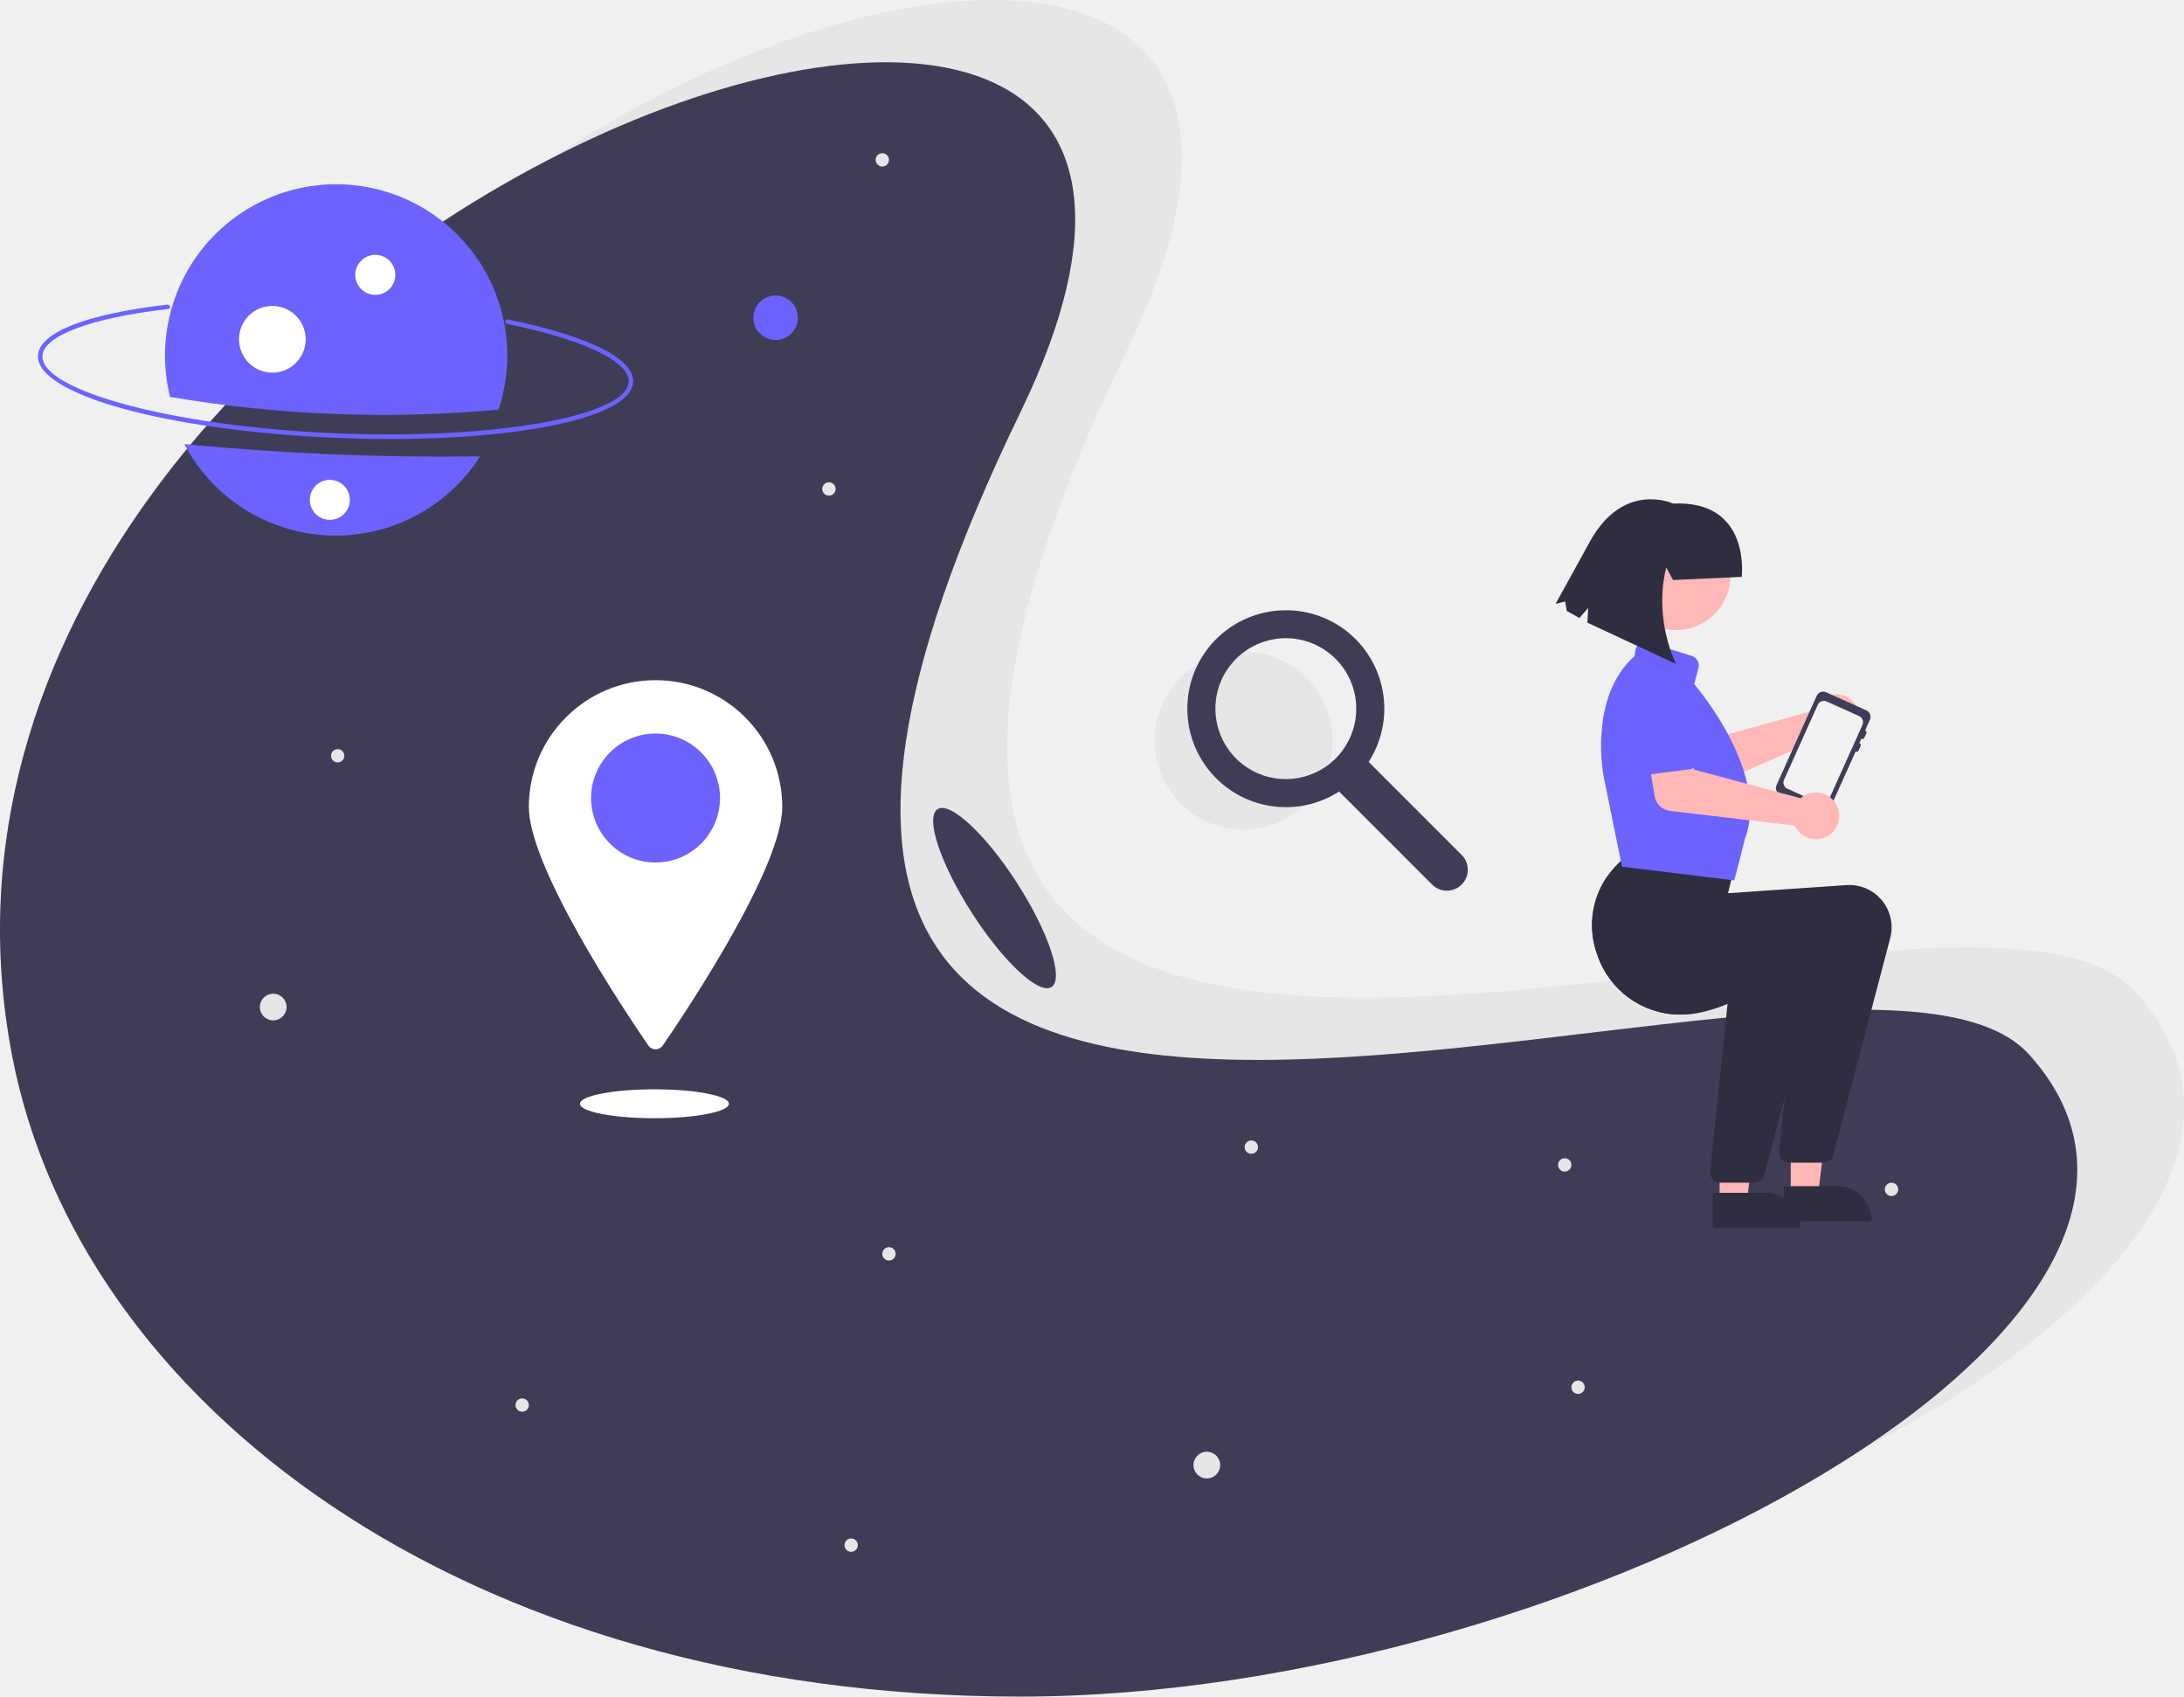
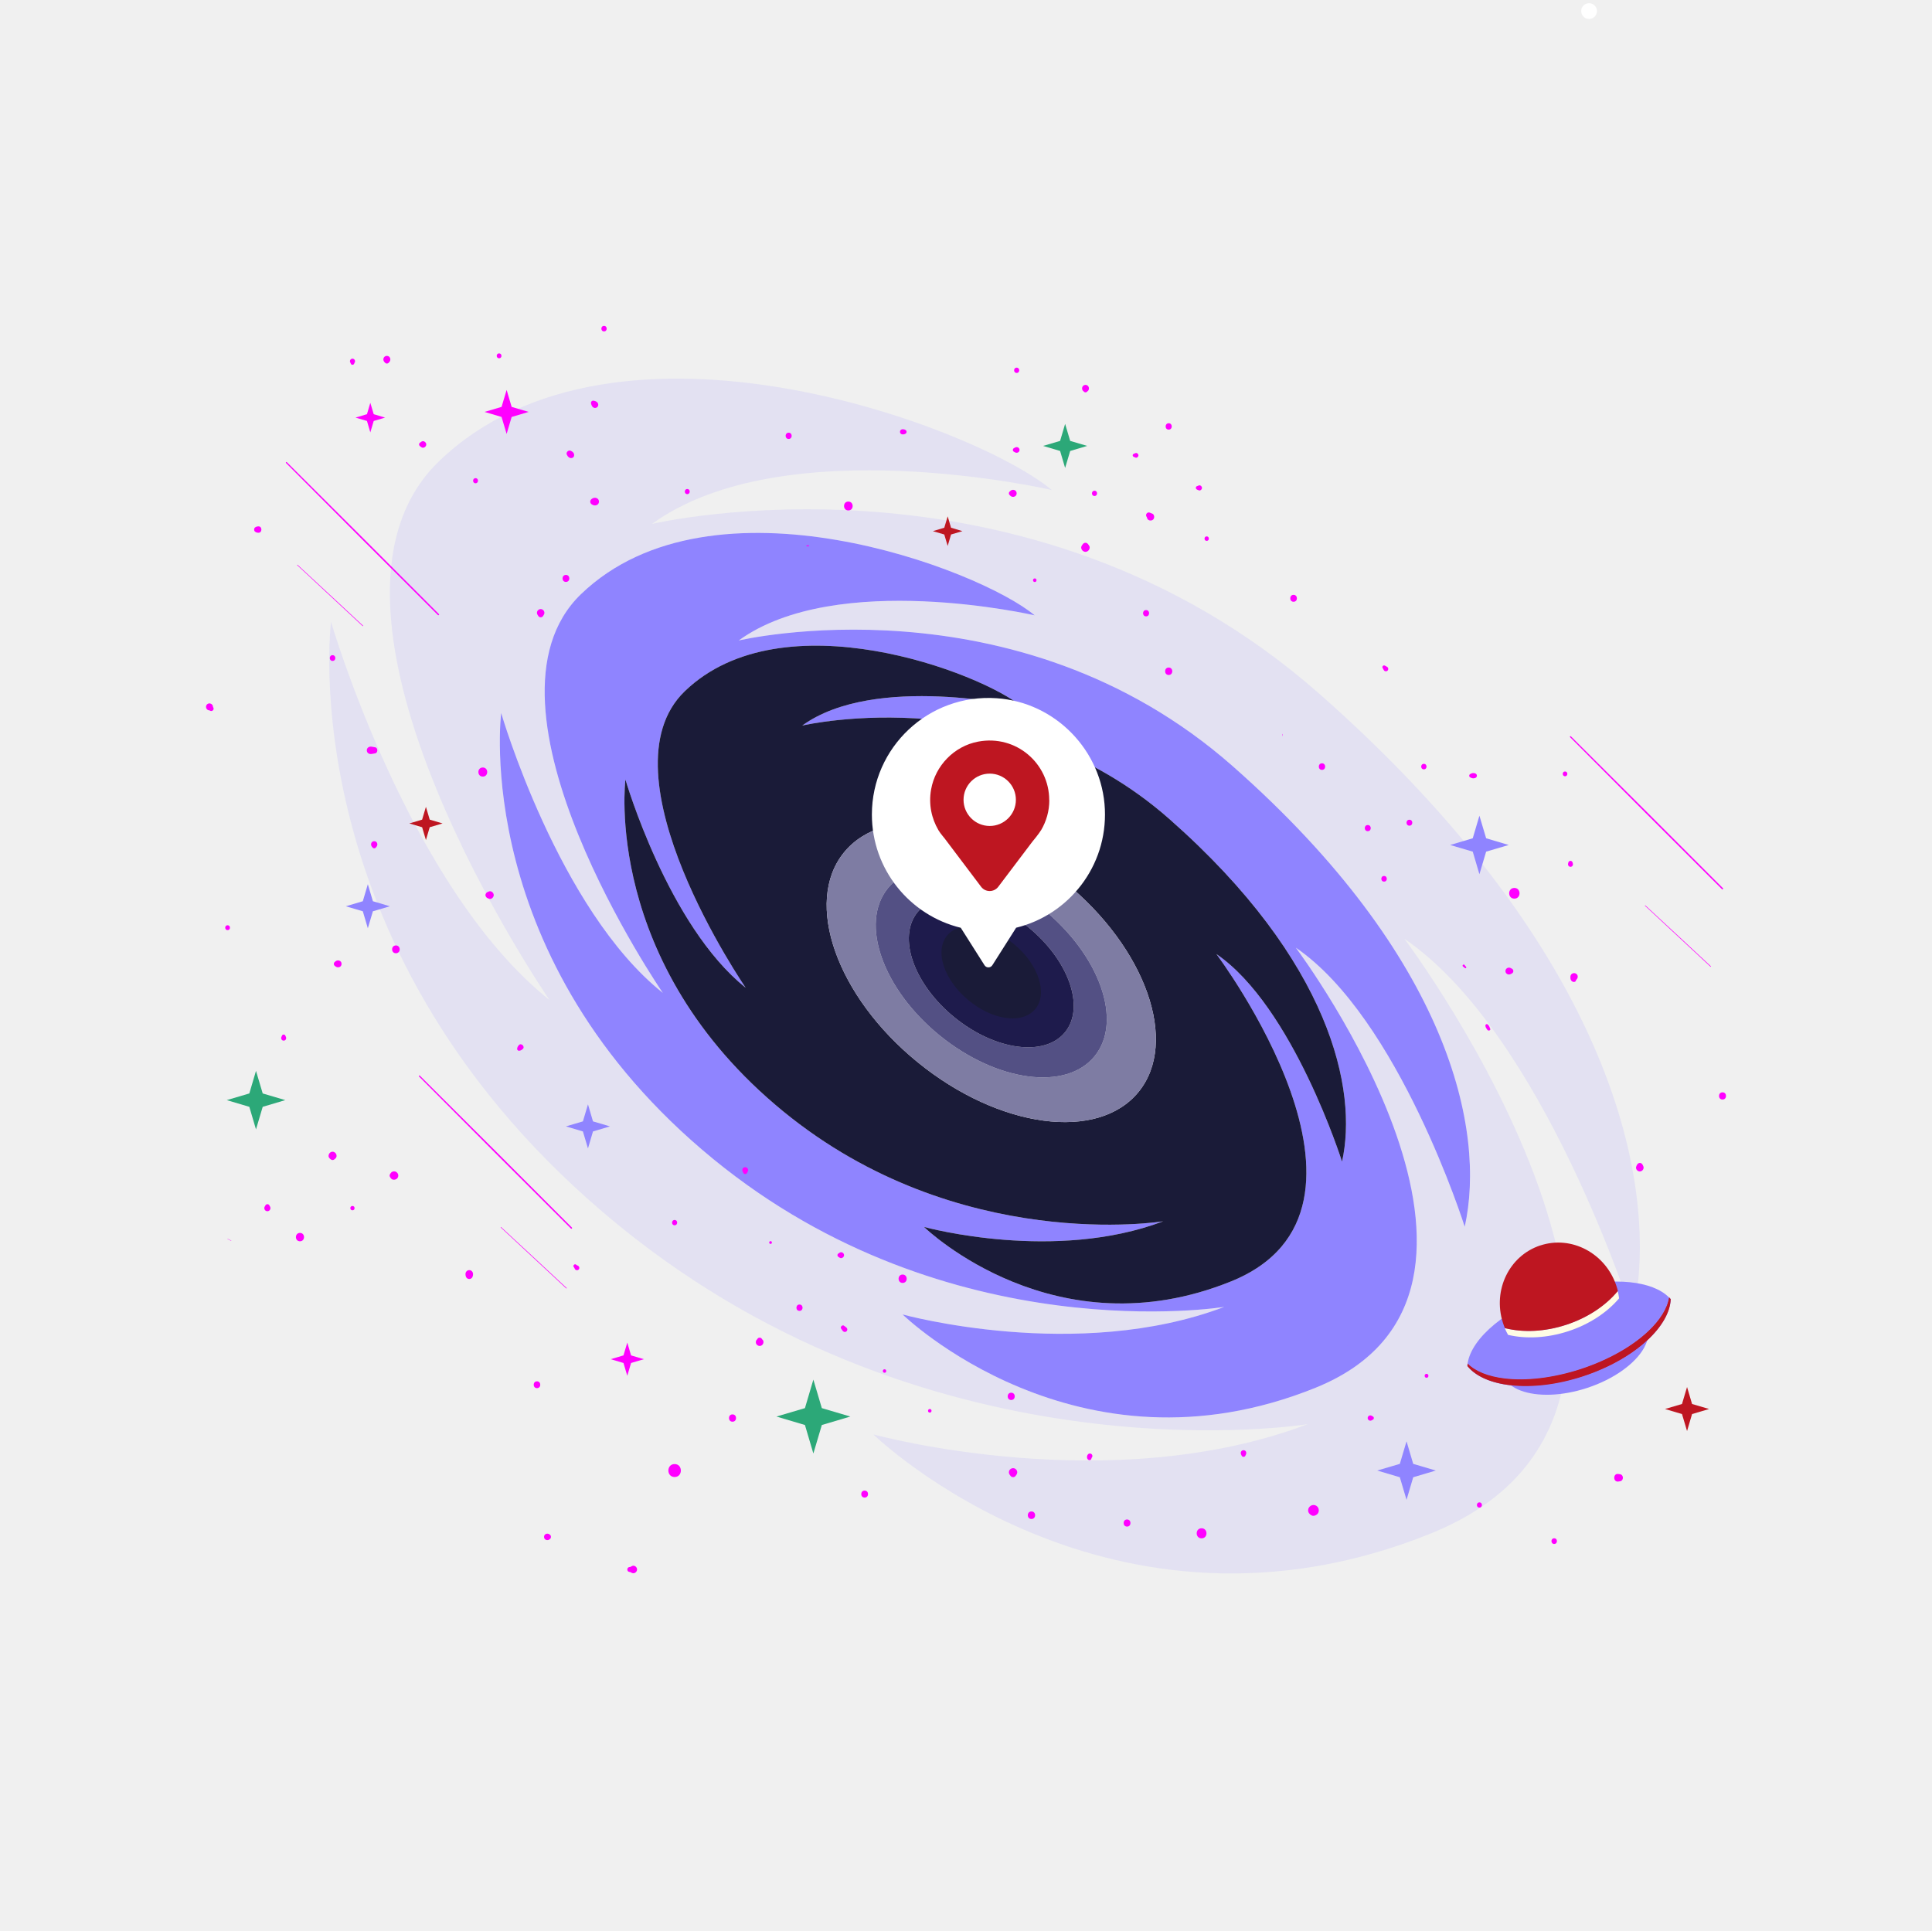
- <svg xmlns="http://www.w3.org/2000/svg" data-name="Layer 1" width="982.487" height="763.014" viewBox="0 0 982.487 763.014">
-   <circle cx="559.433" cy="333.061" r="40.03" fill="#e6e6e6" />
-   <path d="M766.295,452.995l-41.832-41.832a44.307,44.307,0,0,0-14.426-61.926,44.458,44.458,0,0,0-58.914,12.238,44.307,44.307,0,0,0,60.033,62.995l41.832,41.832A9.409,9.409,0,0,0,766.295,452.995ZM709.594,409.601a31.684,31.684,0,1,1,9.28-22.404A31.586,31.586,0,0,1,709.594,409.601Z" transform="translate(-108.7563 -68.49293)" fill="#3f3d56" />
-   <path d="M1069.529,514.699C1176.509,633.007,866.392,803.507,615.809,803.507S191.863,671.4,162.09,514.699C89.9,134.752,777.167-106.741,615.809,225.891,380.612,710.739,985.28,421.528,1069.529,514.699Z" transform="translate(-108.7563 -68.49293)" fill="#e6e6e6" />
-   <path d="M1021.529,542.699C1128.509,661.007,818.392,831.507,567.809,831.507S143.863,699.4,114.09,542.699C41.9,162.752,729.167-78.741,567.809,253.891,332.612,738.739,937.28,449.528,1021.529,542.699Z" transform="translate(-108.7563 -68.49293)" fill="#3f3d56" />
-   <path d="M258.35,265.318c-75.067-3.305-133.271-19.498-132.507-36.864.458-10.412,21.703-18.784,58.287-22.97a1,1,0,1,1,.227,1.987c-34.462,3.943-56.117,12.017-56.516,21.071-.691,15.705,59.114,31.631,130.597,34.778s132.456-7.461,133.148-23.166c.4-9.092-20.597-19.066-54.798-26.028a1,1,0,1,1,.399-1.96c36.301,7.391,56.857,17.624,56.397,28.076C392.82,257.609,333.418,268.623,258.35,265.318Z" transform="translate(-108.7563 -68.49293)" fill="#6c63ff" />
-   <path d="M191.679,268.227a76.983,76.983,0,0,0,133.036,5.522A1211.976,1211.976,0,0,1,191.679,268.227Z" transform="translate(-108.7563 -68.49293)" fill="#6c63ff" />
-   <path d="M333.019,252.713a76.997,76.997,0,1,0-147.749-5.706A572.233,572.233,0,0,0,333.019,252.713Z" transform="translate(-108.7563 -68.49293)" fill="#6c63ff" />
-   <circle cx="168.834" cy="123.601" r="9" fill="#fff" />
-   <circle cx="122.513" cy="152.591" r="15" fill="#fff" />
-   <circle cx="348.905" cy="142.898" r="10" fill="#6c63ff" />
-   <circle cx="122.905" cy="452.898" r="6" fill="#e6e6e6" />
-   <circle cx="542.905" cy="658.898" r="6" fill="#e6e6e6" />
-   <circle cx="151.905" cy="339.898" r="3" fill="#e6e6e6" />
-   <circle cx="399.905" cy="563.898" r="3" fill="#e6e6e6" />
-   <circle cx="850.905" cy="534.898" r="3" fill="#e6e6e6" />
-   <circle cx="709.905" cy="623.898" r="3" fill="#e6e6e6" />
-   <circle cx="562.905" cy="515.898" r="3" fill="#e6e6e6" />
-   <circle cx="372.905" cy="219.898" r="3" fill="#e6e6e6" />
-   <circle cx="396.905" cy="71.898" r="3" fill="#e6e6e6" />
-   <circle cx="382.905" cy="694.898" r="3" fill="#e6e6e6" />
-   <circle cx="234.905" cy="631.898" r="3" fill="#e6e6e6" />
-   <circle cx="703.905" cy="523.898" r="3" fill="#e6e6e6" />
-   <circle cx="148.374" cy="224.799" r="9" fill="#fff" />
-   <path d="M460.661,431.391c0,26.88-41.559,89.516-53.705,107.247a3.992,3.992,0,0,1-6.591,0c-12.145-17.731-53.705-80.366-53.705-107.247a57,57,0,1,1,114,0Z" transform="translate(-108.7563 -68.49293)" fill="#fff" />
-   <circle cx="294.905" cy="358.898" r="29" fill="#6c63ff" />
-   <ellipse cx="294.405" cy="496.398" rx="33.5" ry="6.5" fill="#fff" />
-   <path d="M925.61,386.412a10.527,10.527,0,0,0-.641,1.529l-47.783,13.277-8.611-8.427L854.159,404.124,867.953,420.523a8,8,0,0,0,9.353,2.169l51.616-22.785a10.497,10.497,0,1,0-3.313-13.495Z" transform="translate(-108.7563 -68.49293)" fill="#ffb8b8" />
-   <path d="M875.502,401.996l-17.935,13.96a4.5,4.5,0,0,1-6.682-1.337L839.738,394.891a12.497,12.497,0,0,1,19.769-15.294l16.338,15.594a4.5,4.5,0,0,1-.344,6.805Z" transform="translate(-108.7563 -68.49293)" fill="#6c63ff" />
-   <path d="M930.192,379.81l18.188,8.183a3.149,3.149,0,0,1,1.58,4.164l-2.153,4.786a1.053,1.053,0,0,1,.527,1.388l-.861,1.915a1.053,1.053,0,0,1-1.388.527l-.861,1.915a1.053,1.053,0,0,1,.527,1.388l-.861,1.915a1.053,1.053,0,0,1-1.388.527L931.871,432.362a3.149,3.149,0,0,1-4.164,1.58l-18.188-8.183a3.149,3.149,0,0,1-1.58-4.164l18.089-40.205A3.149,3.149,0,0,1,930.192,379.81Z" transform="translate(-108.7563 -68.49293)" fill="#3f3d56" />
-   <path d="M912.821,423.212l14.591,6.571a3.034,3.034,0,0,0,3.999-1.512l6.739-14.99,2.341-5.196,6.099-13.562a3.026,3.026,0,0,0-1.511-3.989l-4.587-2.068L930.477,383.964a3.021,3.021,0,0,0-3.989,1.522L920.589,398.597l-6.718,14.927-2.561,5.7A3.022,3.022,0,0,0,912.821,423.212Z" transform="translate(-108.7563 -68.49293)" fill="#f2f2f2" />
-   <polygon points="773.577 540.443 785.837 540.442 791.67 493.154 773.575 493.155 773.577 540.443" fill="#ffb8b8" />
-   <path d="M879.207,604.933l24.144-.001h.001a15.386,15.386,0,0,1,15.386,15.386v.5l-39.531.001Z" transform="translate(-108.7563 -68.49293)" fill="#2f2e41" />
-   <polygon points="805.577 537.443 817.837 537.442 823.67 490.154 805.575 490.155 805.577 537.443" fill="#ffb8b8" />
-   <path d="M911.207,601.933l24.144-.001h.001a15.386,15.386,0,0,1,15.386,15.386v.5l-39.531.001Z" transform="translate(-108.7563 -68.49293)" fill="#2f2e41" />
-   <path d="M827.341,497.971a39.41,39.41,0,0,0,36.9,26.81l.62.01c6.33.18,13.76-1.86,21.05-4.79,14.4-5.79,28.23-15.06,31.9-17.61l-6.22,59.79-2.52,24.24a4.514,4.514,0,0,0,4.48,4.97h15.53a4.505,4.505,0,0,0,4.36-3.36l25.64-97.65a19.032,19.032,0,0,0-19.71-23.83l-53.26,3.65,3.72-14.88-47.54-3.16-.14.1c-1.14.83-2.25,1.7-3.31,2.61a40.271,40.271,0,0,0-6.99,7.66A38.487,38.487,0,0,0,827.341,497.971Z" transform="translate(-108.7563 -68.49293)" fill="#2f2e41" />
-   <path d="M827.341,497.971a39.41,39.41,0,0,0,36.9,26.81,196.146,196.146,0,0,0,22.57-13.39l-.9,8.61-7.84,75.42a4.514,4.514,0,0,0,4.48,4.97h15.53a4.505,4.505,0,0,0,4.36-3.36l9.15-34.85,16.49-62.8a19.032,19.032,0,0,0-19.71-23.83l-53.26,3.65,3.72-14.88-26.98-1.79A38.487,38.487,0,0,0,827.341,497.971Z" transform="translate(-108.7563 -68.49293)" fill="#2f2e41" />
-   <path d="M838.774,458.321l-.358-.043-8.295-40.785c-.071-.354-6.852-35.533,13.937-53.924l.362-2.517a4.5,4.5,0,0,1,5.787-3.658l19.585,6.075a4.491,4.491,0,0,1,3.019,5.442l-1.904,7.242c2.64,3.1,33.715,40.512,22.89,69.335L888.949,464.439Z" transform="translate(-108.7563 -68.49293)" fill="#6c63ff" />
-   <path d="M920.094,426.49a10.526,10.526,0,0,0-1.329.99l-47.897-12.858-3.131-11.634-18.175,2.431,3.542,21.134a8,8,0,0,0,6.951,6.622l56.032,6.619a10.497,10.497,0,1,0,4.008-13.305Z" transform="translate(-108.7563 -68.49293)" fill="#ffb8b8" />
-   <path d="M869.022,414.436,846.481,417.34a4.5,4.5,0,0,1-5.074-4.548l.43-22.655a12.497,12.497,0,0,1,24.799-3.121l6.142,21.734a4.5,4.5,0,0,1-3.756,5.686Z" transform="translate(-108.7563 -68.49293)" fill="#6c63ff" />
-   <circle cx="753.921" cy="258.804" r="24.561" fill="#ffb8b8" />
-   <path d="M861.385,329.348l-3.075-5.6c-5.825,23.732,4.464,43.373,4.464,43.373l-39.932-18.601.38-6.6-3.951,4.484-5.677-3.129-.75-4.281-4.286,1.062,15.644-28.387c15.182-27.013,37.255-16.7,37.255-16.7,35.115-1.669,30.827,32.975,30.827,32.975Z" transform="translate(-108.7563 -68.49293)" fill="#2f2e41" />
-   <ellipse cx="556.161" cy="472.391" rx="12.179" ry="47.5" transform="translate(-275.7517 306.3624) rotate(-32.66242)" fill="#3f3d56" />
+ <svg xmlns="http://www.w3.org/2000/svg" id="Dome" viewBox="0 0 397.13 396.85">
+   <defs>
+     <style>
+       .cls-1 {
+       fill: #1e1b4c;
+       }
+ 
+       .cls-2 {
+       fill: #fff;
+       }
+ 
+       .cls-3 {
+       fill: #7e7ca3;
+       }
+ 
+       .cls-4 {
+       opacity: .14;
+       }
+ 
+       .cls-4, .cls-5 {
+       fill: #8f84ff;
+       }
+ 
+       .cls-6 {
+       fill: #535084;
+       }
+ 
+       .cls-7 {
+       fill: #2ca878;
+       }
+ 
+       .cls-8 {
+       fill: #7455e7;
+       }
+ 
+       .cls-9 {
+       fill: #f0f;
+       }
+ 
+       .cls-10 {
+       fill: #fffce5;
+       }
+ 
+       .cls-11 {
+       fill: #1a1b38;
+       }
+ 
+       .cls-12 {
+       fill: #be1621;
+       }
+     </style>
+   </defs>
+   <path class="cls-4" d="M335.6,270.5c5.93-26.71-4.17-74.78-64.42-127.89-60.26-53.11-137.16-34.9-137.16-34.9,27.12-19.7,82.16-6.98,82.16-6.98-15.14-12.76-89.47-41.08-125.96-5.88-32.1,30.96,22.73,110.72,22.73,110.72-29-23.09-44.9-77.72-44.9-77.72,0,0-8.77,68.44,58.89,123.86,65.43,53.59,141.89,41.06,141.89,41.06-40.46,15.34-88.36,2.36-89.31,2.11.58.56,48.77,47,114.66,20.34,66.29-26.83-5.5-122.23-5.5-122.23,28.63,19.54,46.92,77.51,46.92,77.51ZM301.08,252.19s-13.53-42.89-34.72-57.37c1.1,1.48,52.62,70.82,4.06,90.47-49.08,19.86-84.89-15.07-84.89-15.07,0,0,35.87,9.92,66.12-1.55,0,0-56.6,9.27-105.04-30.4-50.08-41.02-43.59-91.69-43.59-91.69,0,0,11.76,40.44,33.23,57.54,0,0-40.59-59.05-16.83-81.97,27.02-26.06,82.05-5.09,93.26,4.35,0,0-40.75-9.41-60.83,5.17,0,0,56.93-13.48,101.54,25.84,44.6,39.32,52.08,74.9,47.69,94.68Z" />
+   <path class="cls-5" d="M301.08,252.19c4.39-19.78-3.09-55.36-47.69-94.68-44.61-39.32-101.54-25.84-101.54-25.84,20.08-14.58,60.83-5.17,60.83-5.17-11.21-9.44-66.24-30.41-93.26-4.35-23.76,22.92,16.83,81.97,16.83,81.97-21.47-17.1-33.23-57.54-33.23-57.54,0,0-6.49,50.67,43.59,91.69,48.44,39.67,105.04,30.4,105.04,30.4-30.25,11.47-66.12,1.55-66.12,1.55,0,0,35.81,34.93,84.89,15.07,48.56-19.65-2.96-88.99-4.06-90.47,21.19,14.48,34.72,57.37,34.72,57.37ZM275.86,238.81s-10.07-31.92-25.83-42.68c0,0,39.53,52.52,3.03,67.29-36.06,14.59-62.49-10.57-63.13-11.19.67.18,26.96,7.26,49.17-1.16,0,0-42.1,6.89-78.12-22.61-37.25-30.51-32.42-68.2-32.42-68.2,0,0,8.75,30.08,24.72,42.8,0,0-30.19-43.92-12.52-60.96,20.1-19.38,61.02-3.79,69.36,3.23,0,0-30.28-6.99-45.22,3.83,1.05-.24,42.74-9.64,75.49,19.23,33.18,29.24,38.74,55.71,35.47,70.42Z" />
+   <path class="cls-11" d="M275.86,238.81c3.27-14.71-2.29-41.18-35.47-70.42-32.75-28.87-74.44-19.47-75.49-19.23,14.94-10.82,45.22-3.83,45.22-3.83-8.34-7.02-49.26-22.61-69.36-3.23-17.67,17.04,12.52,60.96,12.52,60.96-15.97-12.72-24.72-42.8-24.72-42.8,0,0-4.83,37.69,32.42,68.2,36.02,29.5,78.12,22.61,78.12,22.61-22.21,8.42-48.5,1.34-49.17,1.16.64.62,27.07,25.78,63.13,11.19,36.5-14.77-3.03-67.29-3.03-67.29,15.76,10.76,25.83,42.68,25.83,42.68ZM234.05,224.46c-8.33,10.25-28.64,7.55-45.36-6.04-16.73-13.58-23.54-32.91-15.22-43.16,8.33-10.25,28.64-7.54,45.36,6.04,16.73,13.59,23.54,32.91,15.22,43.16Z" />
+   <path class="cls-3" d="M218.83,181.3c-16.72-13.58-37.03-16.29-45.36-6.04-8.32,10.25-1.51,29.58,15.22,43.16,16.72,13.59,37.03,16.29,45.36,6.04,8.32-10.25,1.51-29.57-15.22-43.16ZM225.01,217.12c-5.84,7.2-20.09,5.3-31.83-4.23-11.74-9.54-16.52-23.1-10.67-30.29,5.84-7.19,20.09-5.3,31.83,4.24,11.74,9.53,16.52,23.09,10.67,30.28Z" />
+   <path class="cls-6" d="M214.34,186.84c-11.74-9.54-25.99-11.43-31.83-4.24-5.85,7.19-1.07,20.75,10.67,30.29,11.74,9.53,25.99,11.43,31.83,4.23,5.85-7.19,1.07-20.75-10.67-30.28ZM218.93,212.19c-4.17,5.13-14.34,3.78-22.72-3.03s-11.79-16.49-7.62-21.62c4.17-5.14,14.34-3.78,22.72,3.02,8.38,6.81,11.79,16.49,7.62,21.63Z" />
+   <path class="cls-1" d="M211.31,190.56c-8.38-6.8-18.55-8.16-22.72-3.02-4.17,5.13-.76,14.81,7.62,21.62s18.55,8.16,22.72,3.03c4.17-5.14.76-14.82-7.62-21.63ZM212.42,207.12c-2.45,2.93-8.32,2.06-13.11-1.95-4.78-4.01-6.67-9.63-4.21-12.56,2.45-2.93,8.32-2.06,13.11,1.94,4.78,4.01,6.67,9.63,4.21,12.57Z" />
+   <g>
+     <path class="cls-11" d="M212.42,207.12c-2.45,2.93-8.32,2.06-13.11-1.95-4.78-4.01-6.67-9.63-4.21-12.56,2.45-2.93,8.32-2.06,13.11,1.94,4.78,4.01,6.67,9.63,4.21,12.57Z" />
+     <path class="cls-11" d="M208.15,209.36c-.47,0-.97-.04-1.48-.11-2.57-.38-5.29-1.69-7.68-3.69-2.38-2-4.15-4.45-4.97-6.91-.85-2.54-.6-4.8.7-6.36,2.62-3.14,8.82-2.29,13.81,1.88,4.98,4.18,6.9,10.14,4.27,13.27h0c-1.05,1.26-2.67,1.92-4.66,1.92ZM199.39,191.36c-1.63,0-3.02.51-3.91,1.57-1.07,1.28-1.26,3.19-.52,5.4.77,2.28,2.42,4.58,4.67,6.46,2.25,1.88,4.8,3.11,7.18,3.47,2.31.34,4.15-.18,5.22-1.45h0c2.27-2.72.41-8.04-4.15-11.87-2.79-2.33-5.94-3.57-8.5-3.57Z" />
+   </g>
+   <polygon class="cls-12" points="194.8 106.15 194.1 108.49 191.76 109.19 194.1 109.88 194.8 112.23 195.49 109.88 197.83 109.19 195.49 108.49 194.8 106.15" />
+   <polygon class="cls-12" points="346.78 285.14 345.74 288.63 342.25 289.66 345.74 290.7 346.78 294.19 347.81 290.7 351.31 289.66 347.81 288.63 346.78 285.14" />
+   <polygon class="cls-5" points="75.61 181.78 74.58 185.27 71.09 186.31 74.58 187.34 75.61 190.83 76.65 187.34 80.14 186.31 76.65 185.27 75.61 181.78" />
+   <polygon class="cls-5" points="120.86 227.03 119.82 230.53 116.33 231.56 119.82 232.6 120.86 236.09 121.89 232.6 125.38 231.56 121.89 230.53 120.86 227.03" />
+   <polygon class="cls-7" points="218.94 87.14 217.91 90.64 214.42 91.67 217.91 92.71 218.94 96.2 219.98 92.71 223.47 91.67 219.98 90.64 218.94 87.14" />
+   <polygon class="cls-7" points="167.19 283.62 165.46 289.48 159.6 291.21 165.46 292.95 167.19 298.81 168.93 292.95 174.79 291.21 168.93 289.48 167.19 283.62" />
+   <polygon class="cls-12" points="87.55 165.87 86.77 168.5 84.14 169.28 86.77 170.06 87.55 172.69 88.33 170.06 90.97 169.28 88.33 168.5 87.55 165.87" />
+   <polygon class="cls-5" points="289.12 296.3 287.74 300.94 283.1 302.31 287.74 303.69 289.12 308.33 290.49 303.69 295.13 302.31 290.49 300.94 289.12 296.3" />
+   <polygon class="cls-7" points="52.62 220.15 51.25 224.79 46.61 226.16 51.25 227.54 52.62 232.18 54 227.54 58.64 226.16 54 224.79 52.62 220.15" />
+   <polygon class="cls-5" points="304.1 167.69 302.73 172.33 298.09 173.71 302.73 175.08 304.1 179.72 305.48 175.08 310.12 173.71 305.48 172.33 304.1 167.69" />
+   <path class="cls-2" d="M227.11,166.36c.52,11.74-7.42,21.72-18.24,24.36l-4.89,7.71c-.38.59-1.24.59-1.61,0l-4.88-7.7c-10.49-2.55-18.27-12.01-18.27-23.28,0-13.79,11.65-24.87,25.64-23.91,12.06.82,21.72,10.76,22.25,22.83Z" />
+   <path class="cls-12" d="M215.67,164.47c0-7.53-6.81-13.48-14.61-12.01-4.91.92-8.81,4.93-9.67,9.84-.54,3.07.1,5.96,1.5,8.35h0l.03.05c.47.79,1.06,1.36,1.65,2.19l7.1,9.41c.88,1.17,2.64,1.17,3.53,0l6.99-9.25s1.3-1.55,1.78-2.35l.03-.03h0c1.07-1.82,1.69-3.92,1.69-6.18ZM203.44,169.8c-2.97,0-5.38-2.41-5.38-5.38s2.41-5.38,5.38-5.38,5.38,2.41,5.38,5.38-2.41,5.38-5.38,5.38Z" />
+   <circle class="cls-2" cx="326.64" cy="2.28" r="1.62" />
+   <path class="cls-5" d="M338.59,275.56c-.15.51-.37,1.02-.65,1.53-1.78,3.2-6.11,6.4-11.67,8.23-5.25,1.73-10.33,1.82-13.69.55-.77-.29-1.45-.66-2.03-1.09,4.31.48,9.55-.1,14.92-1.86,5.37-1.77,9.93-4.41,13.11-7.36Z" />
+   <path class="cls-5" d="M343.07,266.71c-.33,2.26-1.86,4.68-4.28,6.96-3.24,3.06-8.08,5.88-13.82,7.76-2.76.91-5.49,1.52-8.07,1.85-2.77.35-5.37.38-7.66.1-3.3-.4-5.96-1.44-7.57-3.06.78-5.29,8.07-11.43,18.09-14.72,1.04-.34,2.08-.64,3.11-.9,8.83-2.23,16.81-1.39,20.19,2.01Z" />
+   <path class="cls-8" d="M343.42,267.09c-.12,2.76-1.89,5.74-4.84,8.47-3.18,2.94-7.74,5.59-13.11,7.36-5.37,1.77-10.61,2.34-14.92,1.86-3.99-.44-7.18-1.8-8.92-3.95.01-.17.03-.34.05-.51,1.61,1.62,4.27,2.66,7.57,3.06,4.42.54,9.99-.07,15.73-1.95,5.74-1.89,10.58-4.7,13.82-7.76,2.42-2.28,3.94-4.7,4.28-6.96.12.12.24.25.35.38Z" />
+   <path class="cls-10" d="M332.53,265.4c.12.5.22,1.01.28,1.51-1.21,1.43-2.71,2.75-4.45,3.89-1.76,1.16-3.77,2.14-5.97,2.86s-4.37,1.12-6.47,1.24c-2.09.12-4.1-.05-5.93-.48-.24-.42-.45-.86-.65-1.32.01-.01.03-.03.04-.05,2.08.51,4.39.68,6.8.48,1.88-.16,3.82-.55,5.77-1.19,1.95-.64,3.76-1.49,5.37-2.48,2.08-1.28,3.84-2.8,5.21-4.46Z" />
+   <path class="cls-12" d="M343.42,267.09c-.12,2.76-1.89,5.74-4.84,8.47-3.18,2.94-7.74,5.59-13.11,7.36-5.37,1.77-10.61,2.34-14.92,1.86-3.99-.44-7.18-1.8-8.92-3.95.01-.17.03-.34.05-.51,1.61,1.62,4.27,2.66,7.57,3.06,4.42.54,9.99-.07,15.73-1.95,5.74-1.89,10.58-4.7,13.82-7.76,2.42-2.28,3.94-4.7,4.28-6.96.12.12.24.25.35.38Z" />
+   <path class="cls-12" d="M316.62,256.03c-6.37,2.1-9.8,9.14-7.72,15.8h0c.02.06.04.12.06.19.11.34.24.68.38,1.01.02,0,.05.01.07.02h0c3.7.92,8.13.75,12.57-.71,4.46-1.47,8.15-3.99,10.58-6.94,0-.02-.01-.05-.02-.07h0c-.08-.32-.17-.65-.28-.97-2.21-6.71-9.21-10.44-15.65-8.32Z" />
+   <g>
+     <polygon class="cls-9" points="76.12 82.81 75.43 85.15 73.08 85.85 75.43 86.54 76.12 88.89 76.82 86.54 79.16 85.85 76.82 85.15 76.12 82.81" />
+     <polygon class="cls-9" points="128.94 276.01 128.16 278.64 125.53 279.42 128.16 280.2 128.94 282.83 129.72 280.2 132.35 279.42 129.72 278.64 128.94 276.01" />
+     <polygon class="cls-9" points="104.14 80.16 103.1 83.65 99.61 84.68 103.1 85.72 104.14 89.21 105.17 85.72 108.66 84.68 105.17 83.65 104.14 80.16" />
+     <path class="cls-9" d="M281.95,291.05c.09.05.19.11.28.16.23.13.23.49,0,.62-.09.05-.19.11-.28.16-.36.21-.82-.06-.82-.47,0-.42.46-.68.82-.47Z" />
+     <path class="cls-9" d="M240.23,137.23c.98,0,.98,1.53,0,1.53-.98,0-.98-1.53,0-1.53Z" />
+     <path class="cls-9" d="M110.38,283.97c.9,0,.9,1.4,0,1.4s-.9-1.4,0-1.4Z" />
+     <path class="cls-9" d="M96.46,261.11c.45,0,.75.36.78.78,0,.1,0,.18-.02.28-.05.41-.31.76-.76.76s-.71-.35-.76-.76c-.01-.1-.02-.18-.02-.28.03-.42.33-.78.78-.78Z" />
+     <path class="cls-9" d="M162.11,88.95c.83,0,.83,1.29,0,1.29s-.83-1.29,0-1.29Z" />
+     <path class="cls-9" d="M174.38,103.11c1.18,0,1.18,1.83,0,1.83s-1.18-1.83,0-1.83Z" />
+     <path class="cls-9" d="M165.83,112.12c.12,0,.25-.01.37-.02.14,0,.14.23,0,.22-.12,0-.25-.01-.37-.02-.11,0-.11-.17,0-.17Z" />
+     <path class="cls-9" d="M116.33,118.19c.93,0,.93,1.44,0,1.44-.93,0-.93-1.44,0-1.44Z" />
+     <path class="cls-9" d="M222.37,112.15l.19-.26c.3-.41.82-.41,1.11,0l.19.26c.39.55-.14,1.3-.74,1.3s-1.14-.75-.74-1.3Z" />
+     <path class="cls-9" d="M207.52,101.08c.06-.06.13-.12.19-.18.47-.43,1.27-.15,1.27.52s-.8.95-1.27.52c-.06-.06-.13-.12-.19-.18-.19-.17-.19-.52,0-.69Z" />
+     <path class="cls-9" d="M212.7,118.91c.48,0,.48.74,0,.74s-.48-.74,0-.74Z" />
+     <path class="cls-9" d="M235.58,125.42c.83,0,.83,1.29,0,1.29s-.83-1.29,0-1.29Z" />
+     <path class="cls-9" d="M121.63,102.56c.15-.11.3-.18.48-.21.5-.1,1.01.22,1.01.77,0,.55-.51.86-1.01.77-.18-.04-.33-.1-.48-.21-.41-.3-.41-.81,0-1.11Z" />
+     <path class="cls-9" d="M302.17,159.15c.34-.22.67-.31,1.06-.16.47.18.47.77,0,.95-.39.15-.72.06-1.06-.16-.23-.15-.23-.47,0-.62Z" />
+     <path class="cls-9" d="M292.68,157.03c.73,0,.73,1.13,0,1.13s-.73-1.13,0-1.13Z" />
+     <path class="cls-9" d="M289.71,168.52c.79,0,.79,1.22,0,1.22s-.79-1.22,0-1.22Z" />
+     <path class="cls-9" d="M281.15,169.61c.82,0,.82,1.26,0,1.26s-.82-1.26,0-1.26Z" />
+     <path class="cls-9" d="M284.5,180.08c.75,0,.75,1.16,0,1.16s-.75-1.16,0-1.16Z" />
+     <path class="cls-9" d="M271.74,156.92c.87,0,.87,1.35,0,1.35s-.87-1.35,0-1.35Z" />
+     <path class="cls-9" d="M305.83,210.63c.26.23.37.53.49.85.14.36-.38.51-.58.24-.19-.25-.36-.49-.41-.81-.04-.29.26-.49.49-.29Z" />
+     <path class="cls-9" d="M301.03,198.36c.11.14.22.28.33.42.13.17-.06.36-.23.23-.14-.11-.28-.22-.42-.33-.23-.18.14-.56.32-.32Z" />
+     <path class="cls-9" d="M310.53,199.01c.09.05.19.1.28.15.35.19.35.75,0,.94-.09.05-.19.1-.28.15-.48.25-1.08-.06-1.08-.62,0-.56.61-.87,1.08-.62Z" />
+     <path class="cls-9" d="M311.28,182.54c1.42,0,1.42,2.2,0,2.2s-1.42-2.2,0-2.2Z" />
+     <path class="cls-9" d="M322.32,177.55c.02-.09.04-.17.07-.26.12-.42.73-.42.85,0,.03.09.05.17.07.26.08.32-.15.65-.49.65s-.57-.33-.49-.65Z" />
+     <path class="cls-9" d="M321.7,158.6c.63,0,.63.98,0,.98s-.63-.98,0-.98Z" />
+     <path class="cls-9" d="M284.68,136.84c.15.08.3.17.44.25.28.16.32.55.1.77-.22.22-.61.18-.77-.1-.08-.15-.17-.3-.25-.44-.17-.31.17-.65.48-.48Z" />
+     <path class="cls-9" d="M265.9,122.29c.91,0,.91,1.42,0,1.42s-.91-1.42,0-1.42Z" />
+     <path class="cls-9" d="M246.08,99.94c.11-.05.22-.09.33-.14.32-.13.66.2.66.5,0,.31-.34.64-.66.5-.11-.05-.22-.09-.33-.14-.36-.15-.36-.59,0-.74Z" />
+     <path class="cls-9" d="M236.42,105.41c.1.06.18.11.29.13.57.1.7.89.33,1.26s-1.16.24-1.26-.33c-.02-.11-.07-.19-.13-.29-.27-.49.27-1.03.76-.76Z" />
+     <path class="cls-9" d="M224.98,100.88c.7,0,.7,1.09,0,1.09s-.7-1.09,0-1.09Z" />
+     <path class="cls-9" d="M233.07,93.29c.11-.05.22-.09.33-.14.29-.12.61.18.61.46,0,.28-.31.58-.61.46-.11-.05-.22-.09-.33-.14-.32-.13-.32-.52,0-.65Z" />
+     <path class="cls-9" d="M223.12,79.12c.74,0,.98.98.37,1.36,0,0,0,0,0,0-.19.24-.53.24-.72,0,0,0,0,0,0,0-.61-.38-.37-1.36.37-1.36Z" />
+     <path class="cls-9" d="M208.98,75.58c.7,0,.7,1.09,0,1.09s-.7-1.09,0-1.09Z" />
+     <path class="cls-9" d="M208.4,92.14c.09-.05.19-.1.28-.15.39-.21.89.05.89.51,0,.46-.5.71-.89.51-.09-.05-.19-.1-.28-.15-.27-.14-.27-.57,0-.72Z" />
+     <path class="cls-9" d="M185.69,88.25c.17.02.31.05.45.15.28.19.28.57,0,.75-.14.09-.28.13-.45.15-.34.05-.69-.14-.69-.53,0-.39.35-.57.69-.53Z" />
+     <path class="cls-9" d="M240.23,87.01c.84,0,.84,1.31,0,1.31s-.84-1.31,0-1.31Z" />
+     <path class="cls-9" d="M248.04,110.27c.59,0,.59.92,0,.92s-.59-.92,0-.92Z" />
+     <path class="cls-9" d="M332.58,303.01c.16.01.32.04.48.07.71.15.71,1.28,0,1.43-.16.03-.31.06-.48.07-1.02.07-1.02-1.65,0-1.57Z" />
+     <path class="cls-9" d="M319.47,316.24c.75,0,.75,1.16,0,1.16s-.75-1.16,0-1.16Z" />
+     <path class="cls-9" d="M354.07,224.56c.96,0,.96,1.48,0,1.48-.96,0-.96-1.48,0-1.48Z" />
+     <path class="cls-9" d="M322.83,200.61c.05-.19.18-.36.35-.46.3-.17.68-.12.92.12.37.37.21.92-.13,1.18,0,.21-.15.41-.41.42-.49.02-.81-.49-.75-.95-.02-.11-.01-.21.02-.31Z" />
+     <path class="cls-9" d="M270.55,309.54c.7.41.73,1.5,0,1.9-.31.17-.61.27-.95.09-.4-.22-.71-.55-.71-1.04,0-.83.94-1.37,1.66-.95Z" />
+     <path class="cls-9" d="M129.98,321.92c-.14.05-.25.11-.36.19-.1.02-.21.04-.31.06-.48.09-.48.88,0,.97.1.02.21.04.31.06.11.08.22.15.36.19.47.16.97-.26.97-.74s-.49-.9-.97-.74Z" />
+     <path class="cls-9" d="M113.09,315.56s-.07-.06-.1-.09c-.43-.38-1.16-.14-1.16.48s.73.86,1.16.48c.03-.03.07-.06.1-.09.22-.19.22-.59,0-.79Z" />
+     <path class="cls-9" d="M336.33,239.84c.05-.17.12-.33.22-.47.27-.39.79-.39,1.05,0,.1.15.16.3.22.47.15.48-.26.98-.75.98s-.9-.5-.75-.98Z" />
+     <path class="cls-9" d="M172.33,257.7l.27-.18c.39-.26.9.08.9.52,0,.43-.52.77-.9.52l-.27-.18c-.25-.17-.25-.51,0-.68Z" />
+     <path class="cls-9" d="M293.23,282.43c.52,0,.52.81,0,.81s-.52-.81,0-.81Z" />
+     <path class="cls-9" d="M207.86,286.31c.97,0,.97,1.5,0,1.5s-.97-1.5,0-1.5Z" />
+     <path class="cls-9" d="M191.12,289.66c.48,0,.48.74,0,.74s-.48-.74,0-.74Z" />
+     <path class="cls-9" d="M173.49,272.55c.14.1.28.2.42.3.27.19.36.57.11.82-.25.25-.63.17-.82-.11-.1-.14-.2-.28-.3-.42-.25-.35.25-.85.6-.6Z" />
+     <path class="cls-9" d="M155.68,275.29s0-.02.01-.03c.15-.35.77-.35.92,0,0,.01.01.02.02.04.13.1.23.22.28.4.11.41-.14.85-.55.97-.41.11-.85-.14-.97-.55-.09-.33.04-.63.28-.82Z" />
+     <path class="cls-9" d="M138.67,250.8c.7,0,.7,1.09,0,1.09s-.7-1.09,0-1.09Z" />
+     <path class="cls-9" d="M153.18,239.95c.55,0,.78.65.43,1.04.04-.05.03-.03-.01.06-.16.41-.68.41-.84,0-.04-.09-.05-.11-.01-.06-.35-.39-.12-1.04.43-1.04Z" />
+     <path class="cls-9" d="M158.39,255.15c.37,0,.37.57,0,.57s-.37-.57,0-.57Z" />
+     <path class="cls-9" d="M185.54,262.02c1.11,0,1.11,1.72,0,1.72s-1.11-1.72,0-1.72Z" />
+     <path class="cls-9" d="M255.61,298.13c.46,0,.69.48.5.87-.05.1-.09.19-.14.29-.13.27-.58.27-.72,0-.05-.1-.09-.19-.14-.29-.19-.38.04-.87.5-.87Z" />
+     <path class="cls-9" d="M181.82,281.49c.46,0,.46.72,0,.72s-.46-.72,0-.72Z" />
+     <path class="cls-9" d="M164.34,268.18c.84,0,.84,1.31,0,1.31s-.84-1.31,0-1.31Z" />
+     <path class="cls-9" d="M141.27,100.53c.67,0,.67,1.05,0,1.05s-.67-1.05,0-1.05Z" />
+     <path class="cls-9" d="M122.05,82.38c.22.05.41.1.59.23.36.24.46.74.14,1.06-.33.33-.82.22-1.06-.14-.13-.19-.18-.38-.23-.59-.08-.35.22-.64.56-.56Z" />
+     <path class="cls-9" d="M117.26,92.64c.46.19.88.56.73,1.12-.05.18-.2.33-.38.38-.55.15-.93-.27-1.12-.73-.17-.42.35-.93.76-.76Z" />
+     <path class="cls-9" d="M86.36,90.99l.26-.19c.42-.3,1,.11,1,.57,0,.47-.58.88-1,.57-.09-.06-.17-.13-.26-.19-.29-.21-.29-.57,0-.77Z" />
+     <path class="cls-9" d="M79.52,73.16c.66,0,.94.78.52,1.25-.06.06-.12.13-.18.19-.17.19-.51.19-.68,0-.06-.06-.12-.13-.18-.19-.42-.46-.14-1.25.52-1.25Z" />
+     <path class="cls-9" d="M102.59,72.65c.65,0,.65,1,0,1s-.65-1,0-1Z" />
+     <path class="cls-9" d="M124.16,67c.73,0,.73,1.13,0,1.13s-.73-1.13,0-1.13Z" />
+     <path class="cls-9" d="M97.75,98.3c.67,0,.67,1.05,0,1.05s-.67-1.05,0-1.05Z" />
+     <path class="cls-9" d="M72.45,73.73c.47,0,.7.58.38.91.02.03.02.06-.02.09-.1.35-.61.35-.71,0-.04-.04-.04-.07-.02-.09-.32-.33-.09-.91.38-.91Z" />
+     <path class="cls-9" d="M42.55,144.81c.44-.44,1.23-.12,1.23.51,0,0,0,0,0,0,.02.04.04.09.07.13.23.43-.22.88-.66.66-.04-.02-.09-.04-.13-.07,0,0,0,0,0,0-.63,0-.95-.78-.51-1.23Z" />
+     <path class="cls-9" d="M68.36,134.69c.76,0,.76,1.18,0,1.18s-.76-1.18,0-1.18Z" />
+     <path class="cls-9" d="M76.38,153.5c.24.04.47.08.71.12.63.1.63,1.16,0,1.26-.24.04-.47.08-.71.12-.49.08-.98-.2-.98-.75,0-.54.49-.83.98-.75Z" />
+     <path class="cls-9" d="M99.24,157.78c1.21,0,1.21,1.87,0,1.87-1.21,0-1.21-1.87,0-1.87Z" />
+     <path class="cls-9" d="M99.94,183.6c.15-.19.36-.25.57-.34.48-.19.98.29.98.75s-.5.94-.98.75c-.21-.08-.43-.15-.57-.34-.21-.27-.21-.55,0-.82Z" />
+     <path class="cls-9" d="M76.92,172.93c.62,0,.83.71.47,1.14-.06.07-.11.13-.17.2-.14.17-.46.17-.6,0-.06-.07-.11-.14-.17-.2-.36-.43-.15-1.14.47-1.14Z" />
+     <path class="cls-9" d="M81.38,194.36c1.04,0,1.04,1.61,0,1.61-1.04,0-1.04-1.61,0-1.61Z" />
+     <path class="cls-9" d="M68.76,197.8c.07-.06.13-.11.2-.17.47-.39,1.25-.16,1.25.52,0,.68-.78.91-1.25.52-.07-.06-.13-.11-.2-.17-.19-.16-.19-.53,0-.69Z" />
+     <path class="cls-9" d="M150.57,290.77c.97,0,.97,1.5,0,1.5s-.97-1.5,0-1.5Z" />
+     <path class="cls-9" d="M177.73,306.43c.93,0,.93,1.44,0,1.44s-.93-1.44,0-1.44Z" />
+     <path class="cls-9" d="M212.02,310.72c-1,0-1,1.55,0,1.55s1-1.55,0-1.55Z" />
+     <path class="cls-9" d="M246.99,314.18c-1.34,0-1.34,2.07,0,2.07s1.34-2.07,0-2.07Z" />
+     <path class="cls-9" d="M138.67,300.98c1.71,0,1.71,2.66,0,2.66-1.71,0-1.71-2.66,0-2.66Z" />
+     <path class="cls-9" d="M231.67,312.37c.94,0,.94,1.46,0,1.46s-.94-1.46,0-1.46Z" />
+     <path class="cls-9" d="M304.1,308.86c.69,0,.69,1.07,0,1.07s-.69-1.07,0-1.07Z" />
+     <path class="cls-9" d="M223.66,298.96c.24-.23.65-.19.82.11.13.23.06.5-.12.66.01.46-.53.6-.79.24-.22-.3-.17-.75.09-1Z" />
+     <path class="cls-9" d="M118.39,259.97c.1.07.21.16.33.2.35.11.49.55.22.82-.27.27-.71.13-.82-.22-.04-.12-.13-.22-.2-.33-.2-.28.19-.67.48-.48Z" />
+     <path class="cls-9" d="M106.31,215.53s.01-.04.02-.06c.02-.24.15-.41.32-.61.48-.56,1.36.32.8.8-.2.17-.38.31-.61.32-.02,0-.04.01-.06.02-.27.08-.55-.2-.47-.47Z" />
+     <path class="cls-9" d="M80.24,241.27c.05-.07.11-.14.16-.21.18-.23.57-.3.84-.22.37.1.63.45.63.83,0,.3-.16.59-.43.74-.3.18-.81.16-1.04-.13-.05-.07-.11-.14-.16-.21-.21-.27-.21-.54,0-.8Z" />
+     <path class="cls-9" d="M72.45,247.92c.58,0,.58.89,0,.89s-.58-.89,0-.89Z" />
+     <path class="cls-9" d="M68.36,236.76c.67,0,1.14.92.58,1.4-.07.06-.13.11-.2.17-.23.2-.52.2-.76,0-.07-.06-.13-.11-.2-.17-.56-.48-.09-1.4.58-1.4Z" />
+     <path class="cls-9" d="M54.42,248.05c.05-.09.11-.19.16-.28.17-.29.61-.29.77,0,.05.09.11.19.16.28.24.41-.06.95-.55.95s-.78-.54-.55-.95Z" />
+     <path class="cls-9" d="M57.86,213.14c.05-.1.09-.19.14-.29.11-.23.51-.23.62,0,.05.1.09.19.14.29.17.35-.03.79-.45.79s-.62-.44-.45-.79Z" />
+     <path class="cls-9" d="M46.78,190.21c.65,0,.65,1,0,1s-.65-1,0-1Z" />
+     <path class="cls-9" d="M61.66,253.46c1.11,0,1.11,1.72,0,1.72s-1.11-1.72,0-1.72Z" />
+     <path class="cls-9" d="M46.8,254.67c.25.12.5.25.74.37.03.02,0,.06-.03.05-.25-.12-.5-.25-.74-.37-.03-.02,0-.06.03-.05Z" />
+     <path class="cls-9" d="M52.41,108.45c.23-.18.41-.22.69-.24.84-.04.84,1.35,0,1.31-.29-.01-.46-.06-.69-.24-.23-.18-.23-.65,0-.83Z" />
+     <path class="cls-9" d="M111.14,125.21c.57,0,.97.65.66,1.15-.06.09-.11.18-.17.27-.23.37-.75.37-.98,0l-.17-.27c-.31-.5.09-1.15.66-1.15Z" />
+     <path class="cls-9" d="M263.69,150.9v.37s-.06.04-.06,0v-.37s.06-.04.06,0Z" />
+     <path class="cls-9" d="M277.06,276.61s.04.06,0,.06-.04-.06,0-.06Z" />
+     <path class="cls-9" d="M207.41,302.45c.1-.37.45-.63.83-.63.3,0,.59.16.74.43.21.36.12.74-.13,1.04-.06.07-.11.13-.17.2-.2.24-.67.24-.88,0-.06-.07-.11-.13-.17-.2-.2-.24-.31-.52-.22-.84Z" />
+     <path class="cls-9" d="M86.3,221.13c10.45,10.38,20.86,20.8,31.26,31.23.13.13-.07.33-.2.2-10.43-10.4-20.85-20.81-31.23-31.26-.11-.11.06-.28.17-.17Z" />
+     <path class="cls-9" d="M58.96,95.01c10.45,10.38,20.86,20.8,31.26,31.23.13.13-.07.33-.2.2-10.43-10.4-20.85-20.81-31.23-31.26-.11-.11.06-.28.17-.17Z" />
+     <path class="cls-9" d="M322.9,151.37c10.45,10.38,20.86,20.8,31.26,31.23.13.13-.07.33-.2.2-10.43-10.4-20.85-20.81-31.23-31.26-.11-.11.06-.28.17-.17Z" />
+     <path class="cls-9" d="M103.01,252.27c4.5,4.16,8.98,8.33,13.46,12.51.06.05-.03.13-.09.08-4.49-4.17-8.98-8.34-13.45-12.52-.05-.04.03-.11.07-.07Z" />
+     <path class="cls-9" d="M61.16,116.11c4.5,4.16,8.98,8.33,13.46,12.51.06.05-.03.13-.09.08-4.49-4.17-8.98-8.34-13.45-12.52-.05-.04.03-.11.07-.07Z" />
+     <path class="cls-9" d="M338.22,186.14c4.5,4.16,8.98,8.33,13.46,12.51.06.05-.03.13-.09.08-4.49-4.17-8.98-8.34-13.45-12.52-.05-.04.03-.11.07-.07Z" />
+   </g>
</svg>
